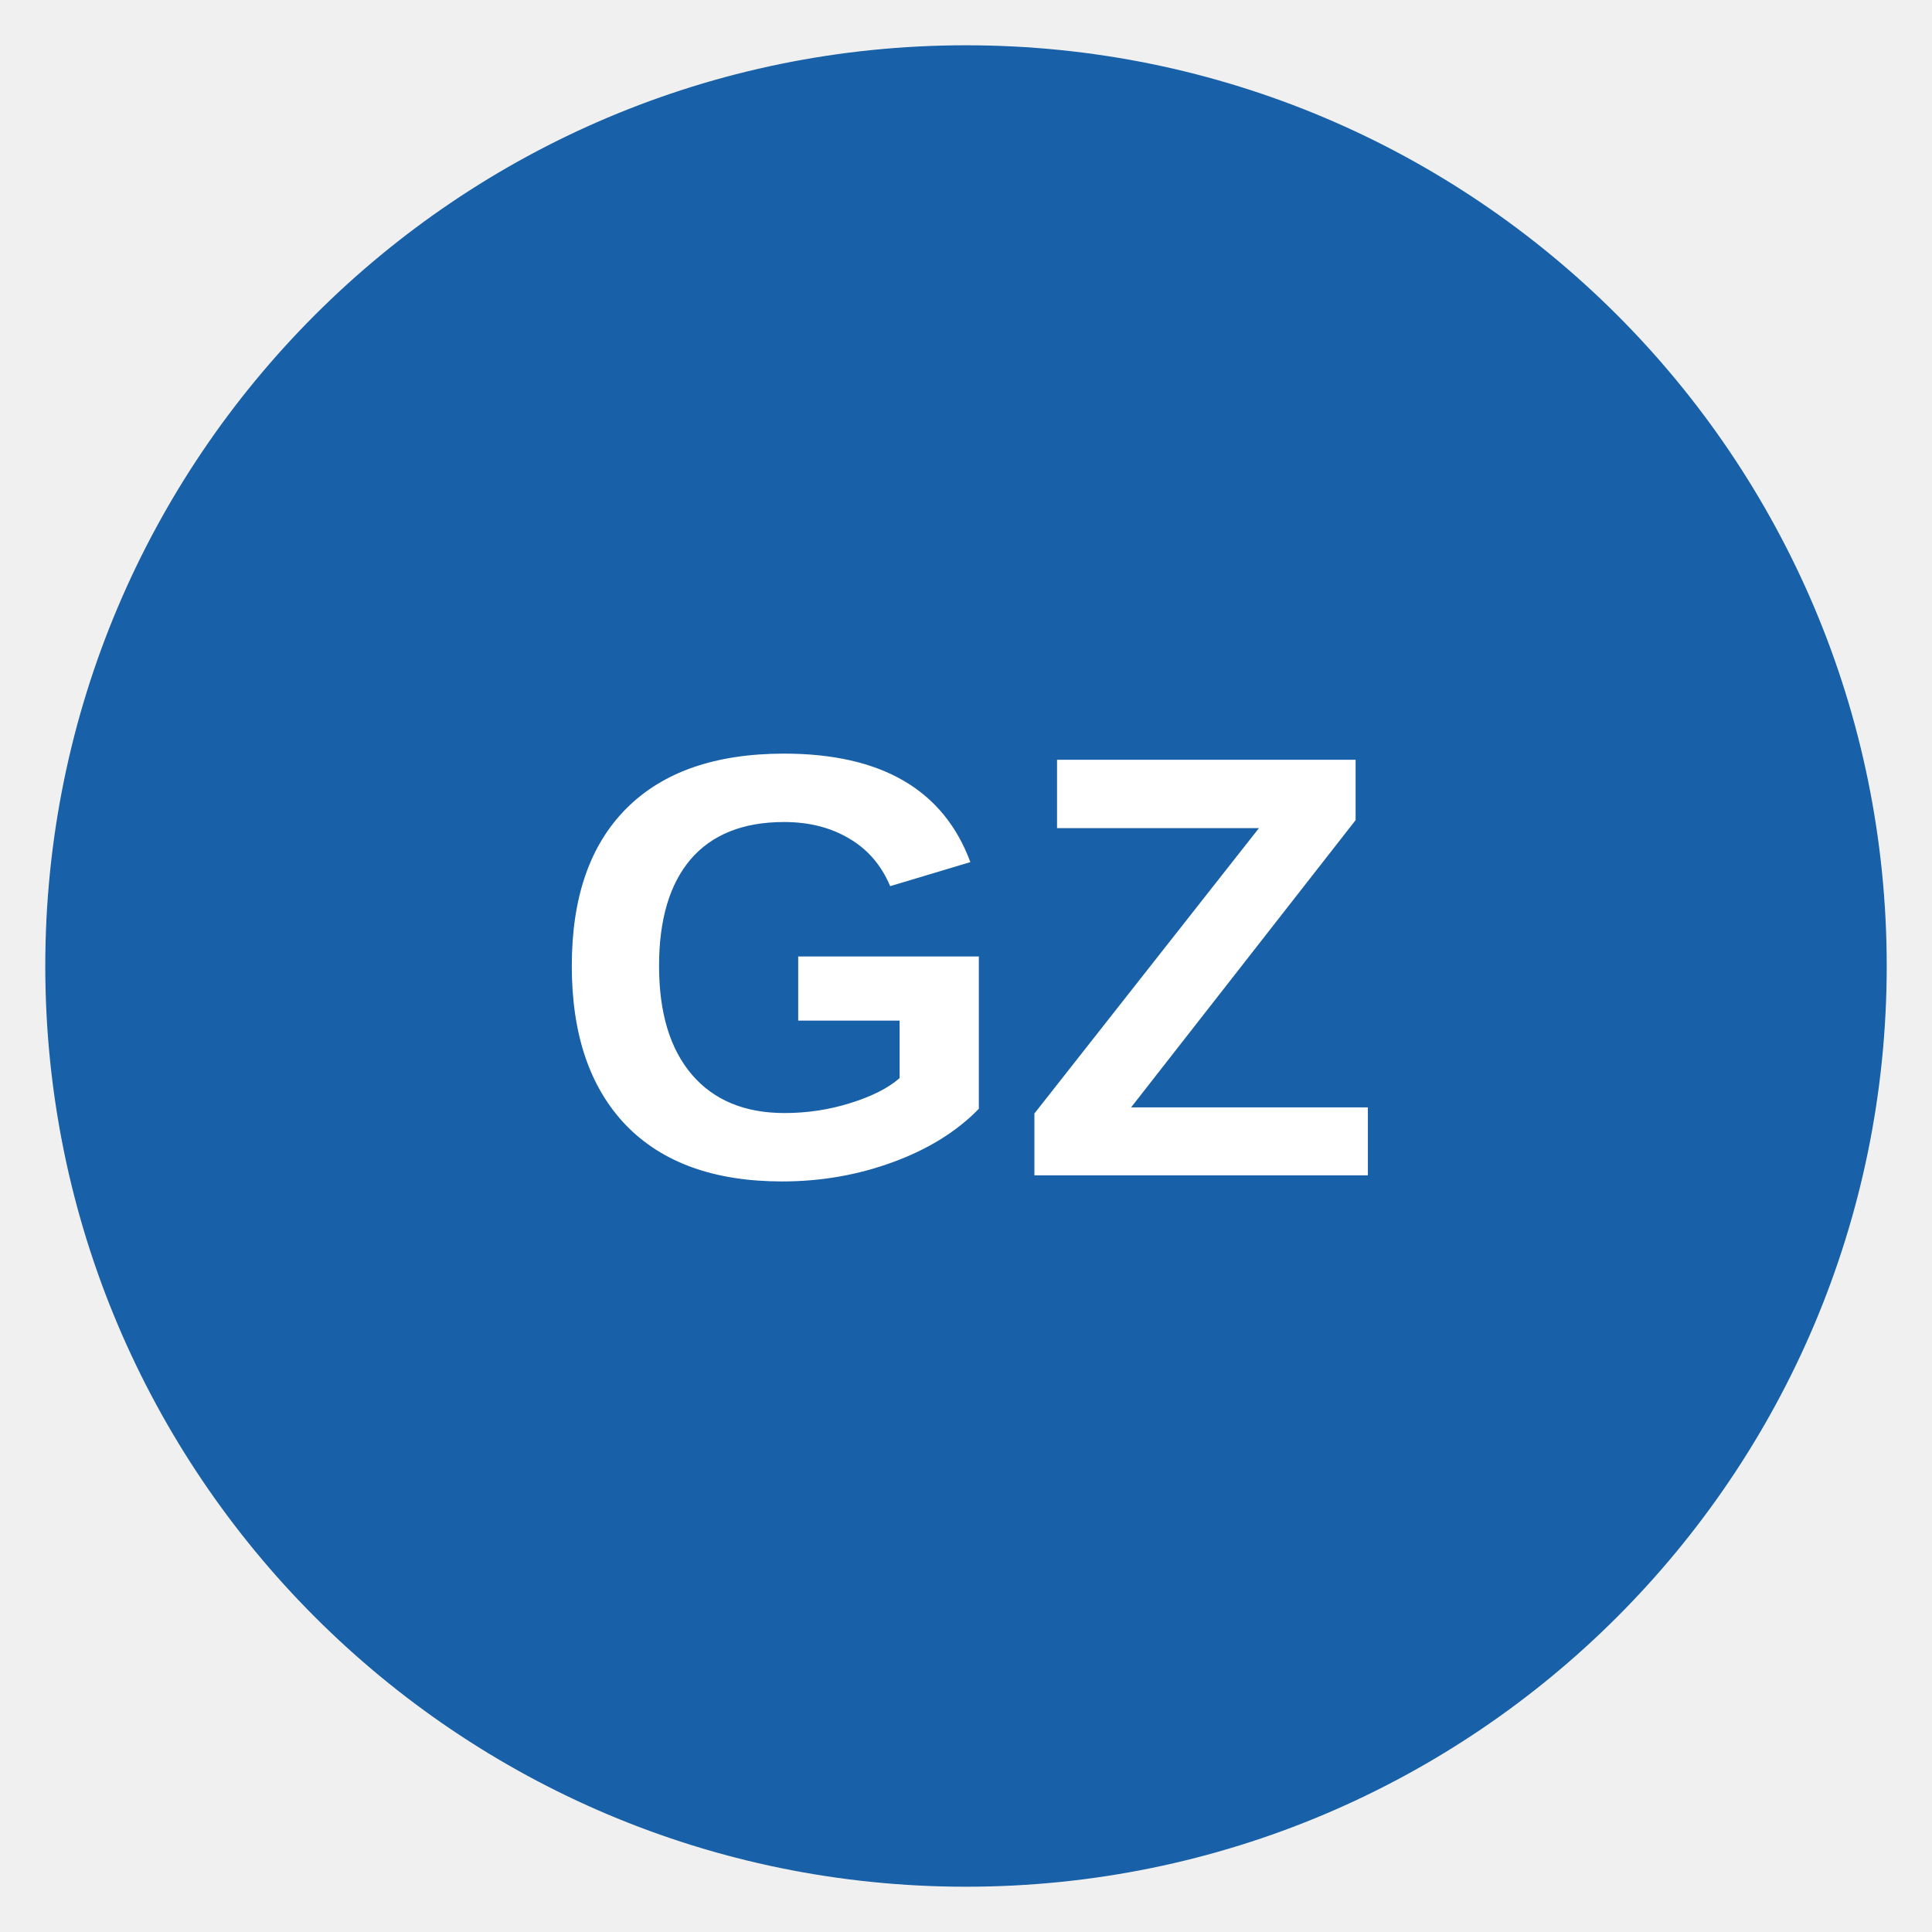
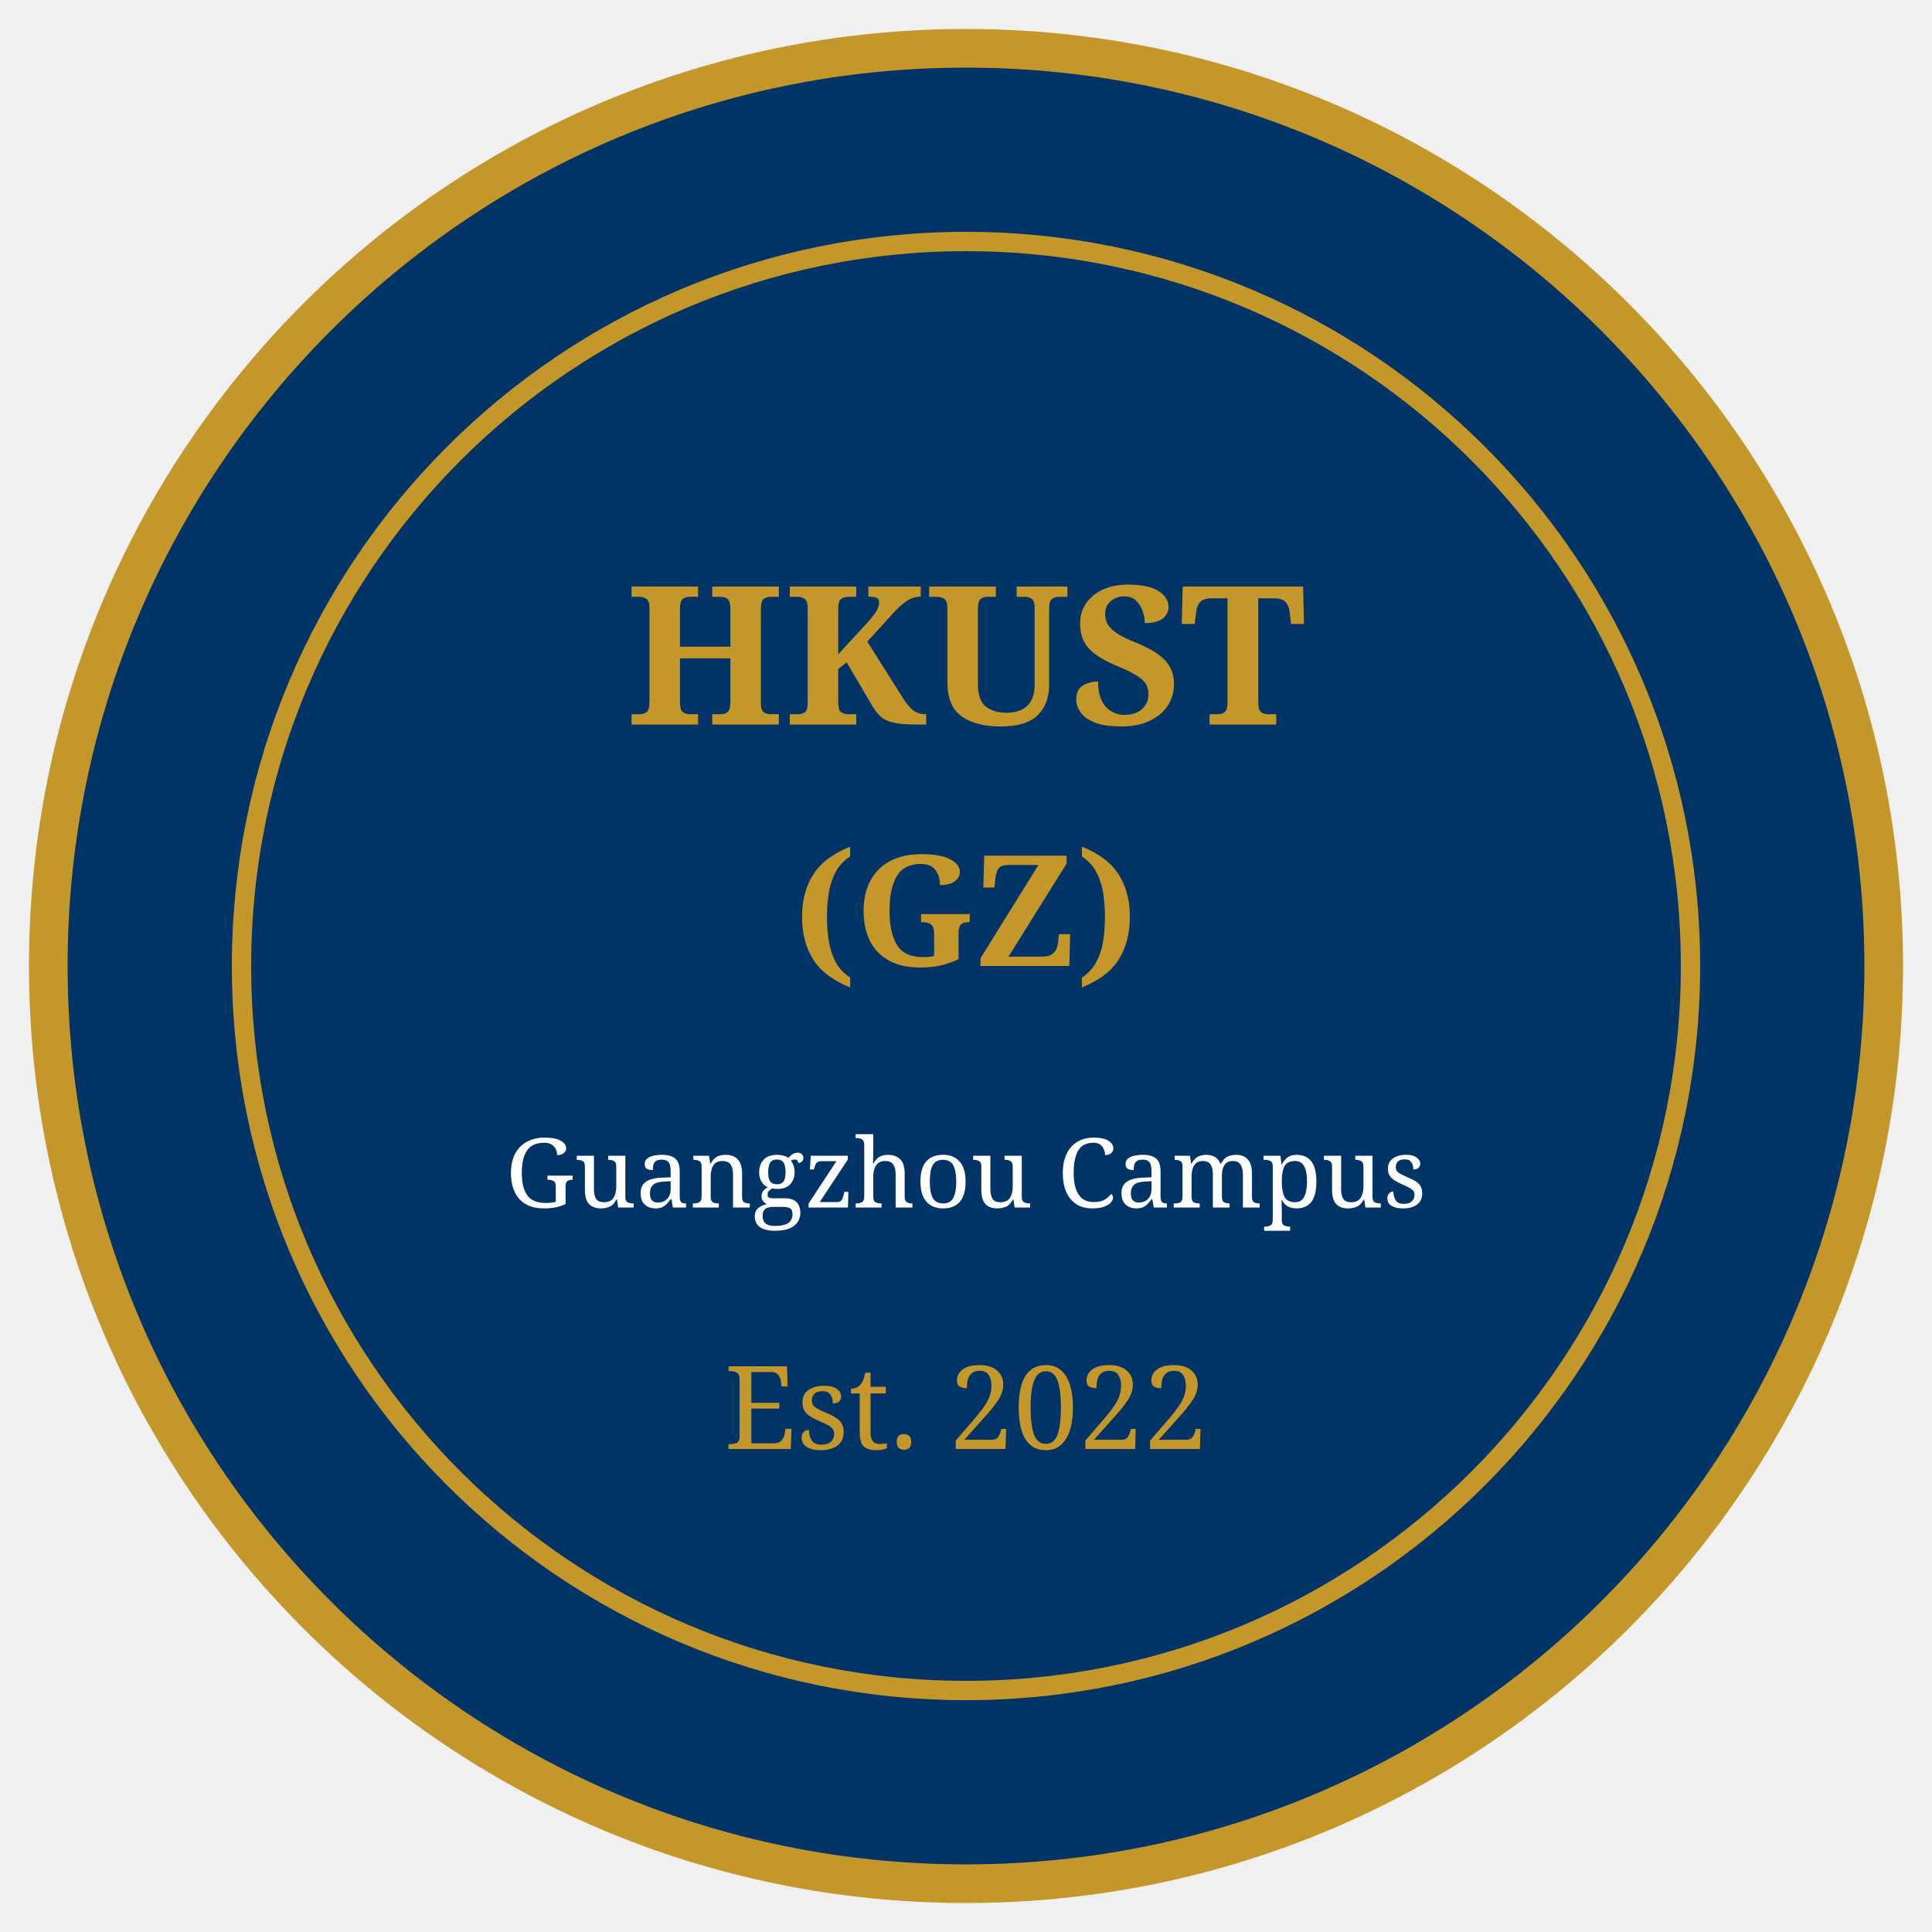
- <svg xmlns="http://www.w3.org/2000/svg" width="64" height="64" viewBox="0 0 64 64">
-   <circle cx="32" cy="32" r="30" fill="#00509E" stroke="#00509E" stroke-width="1" opacity="0.9" />
-   <text x="32" y="32" text-anchor="middle" dominant-baseline="central" font-family="Arial, Helvetica, sans-serif" font-weight="bold" font-size="20" fill="white">GZ</text>
+ <svg xmlns="http://www.w3.org/2000/svg" viewBox="0 0 200 200">
+   <circle cx="100" cy="100" r="95" fill="#003366" stroke="#C4972A" stroke-width="4" />
+   <circle cx="100" cy="100" r="75" fill="none" stroke="#C4972A" stroke-width="2" />
+   <text x="100" y="75" text-anchor="middle" fill="#C4972A" font-family="serif" font-size="20" font-weight="bold">HKUST</text>
+   <text x="100" y="100" text-anchor="middle" fill="#C4972A" font-family="serif" font-size="16" font-weight="bold">(GZ)</text>
+   <text x="100" y="125" text-anchor="middle" fill="white" font-family="serif" font-size="10">Guangzhou Campus</text>
+   <text x="100" y="150" text-anchor="middle" fill="#C4972A" font-family="serif" font-size="12">Est. 2022</text>
</svg>
